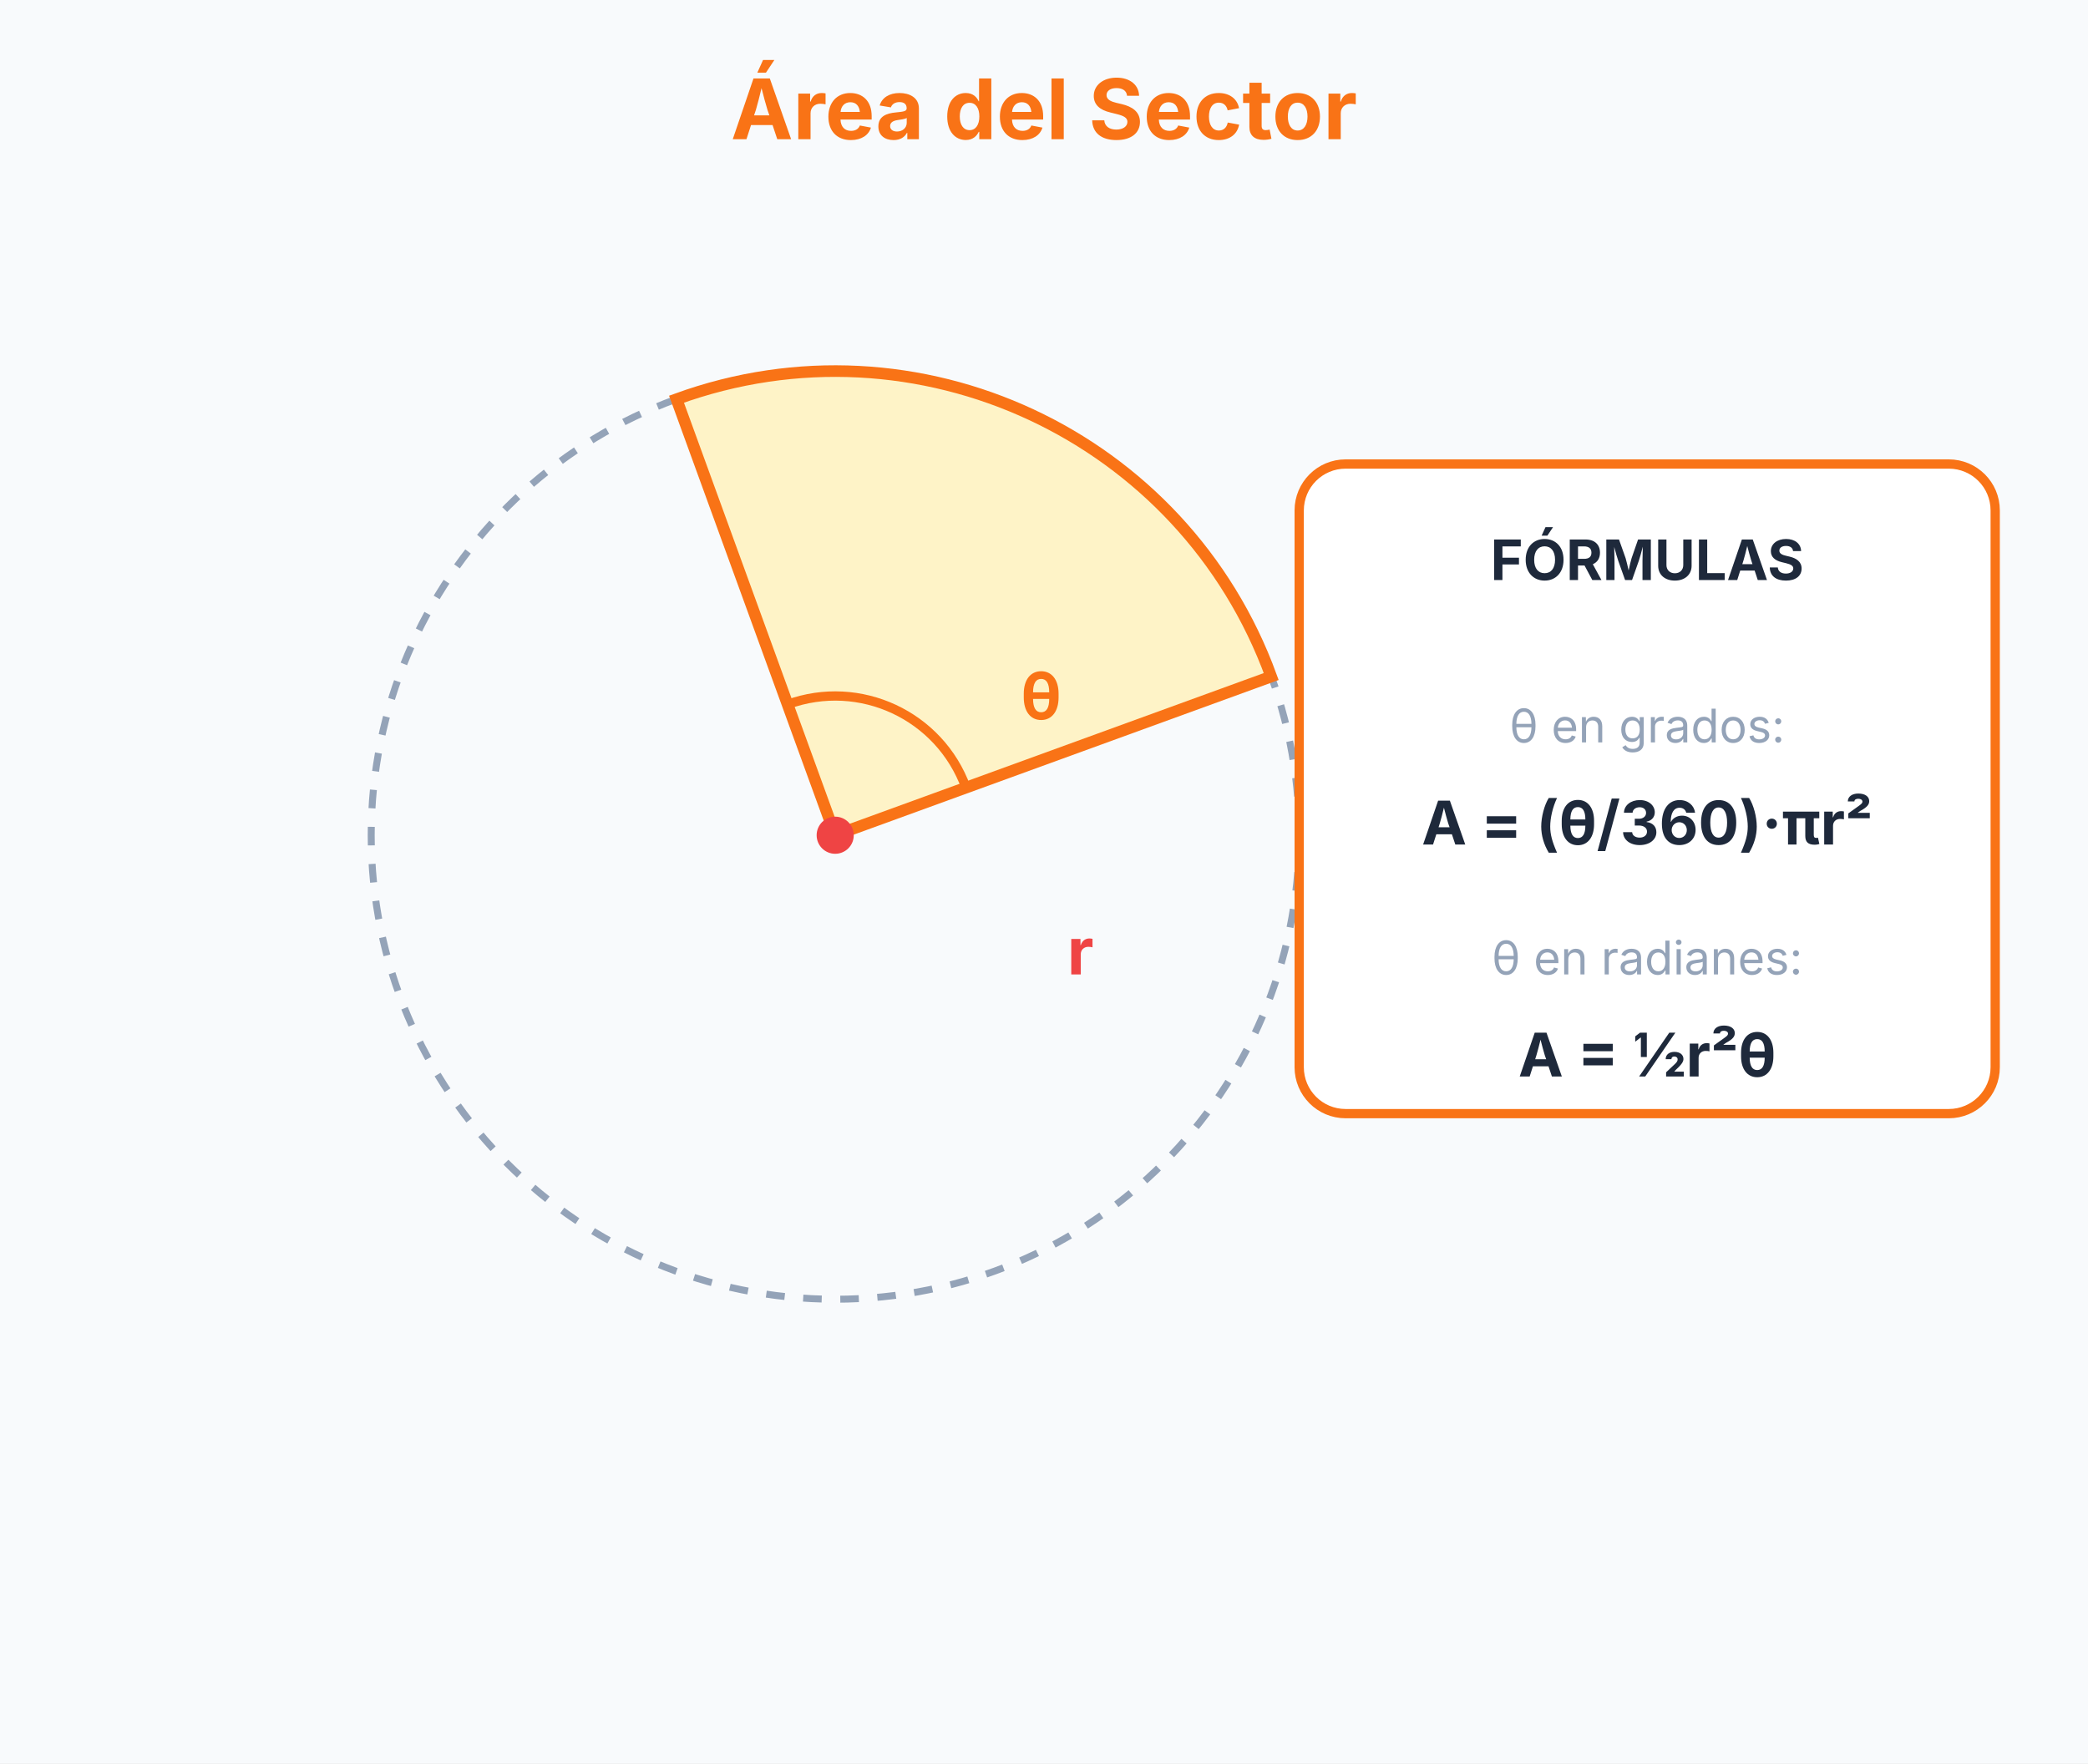
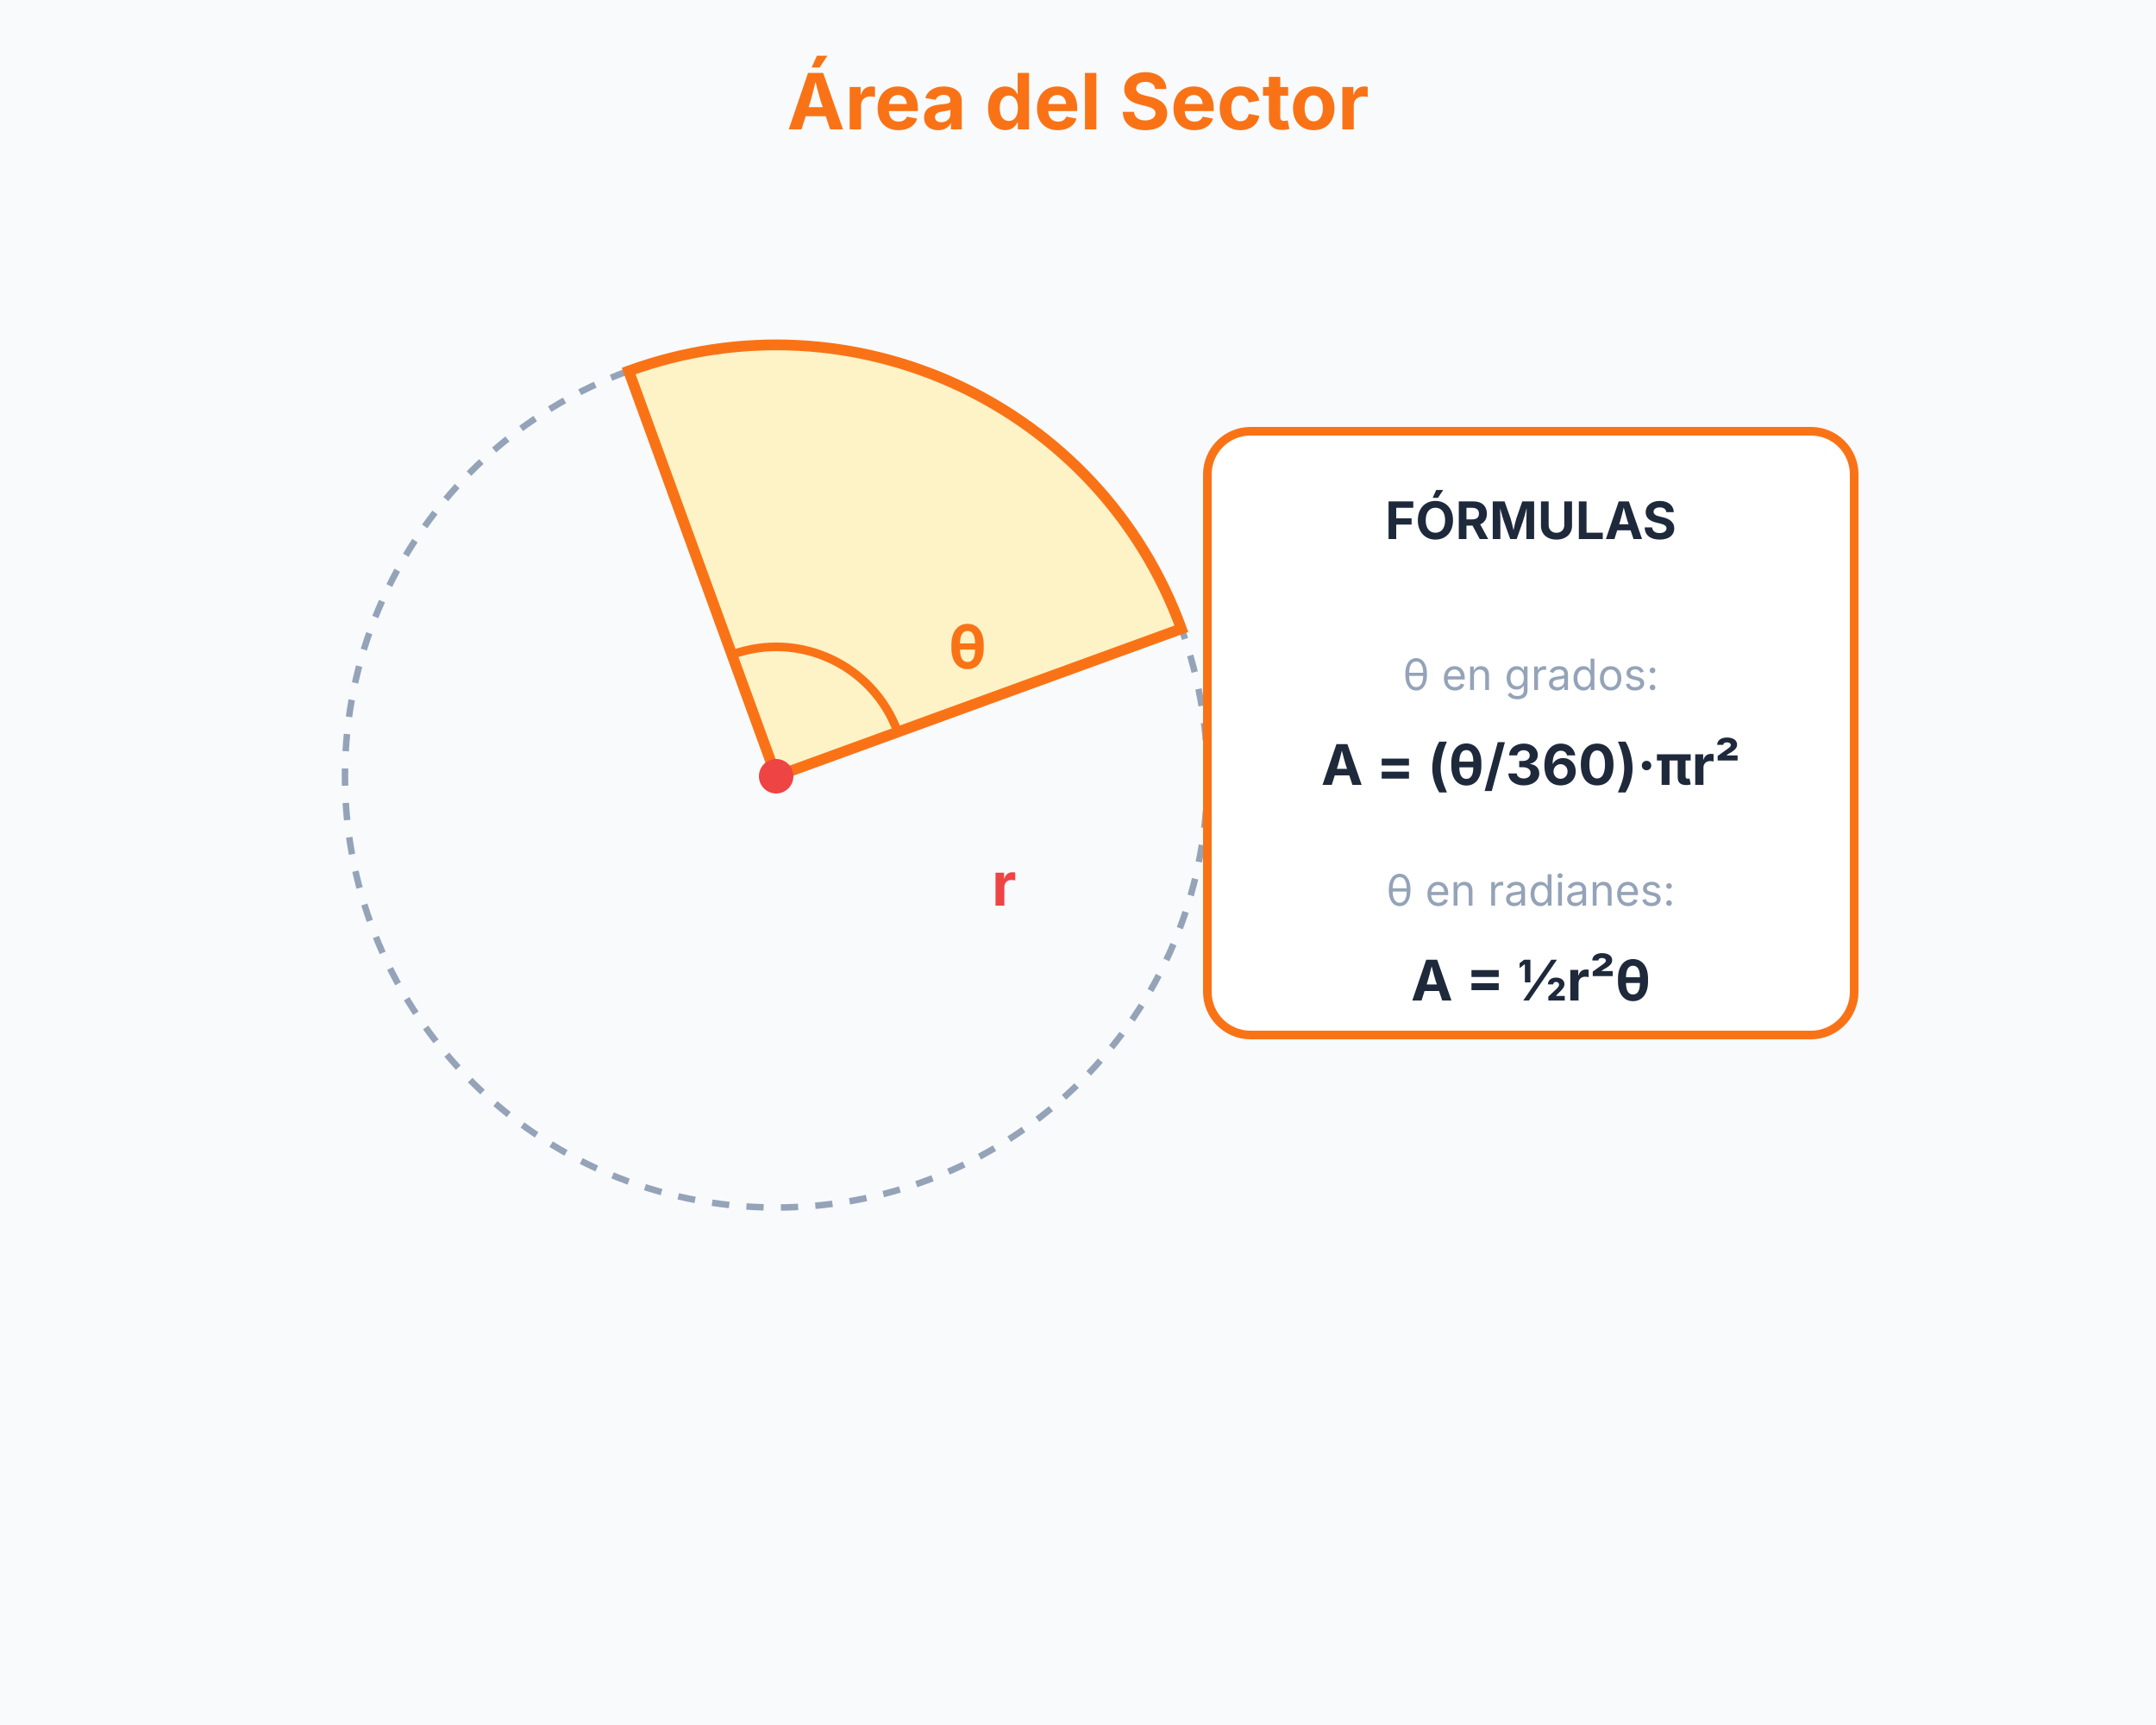
- <svg xmlns="http://www.w3.org/2000/svg" viewBox="0 0 450 380" style="font-family: 'Inter', 'Segoe UI', system-ui, sans-serif;">
-   <rect width="450" height="380" fill="#f8fafc" />
-   <text x="225.00" y="30.00" text-anchor="middle" font-size="18" font-weight="bold" fill="#f97316">Área del Sector</text>
+ <svg xmlns="http://www.w3.org/2000/svg" viewBox="0 0 500 400" style="font-family: 'Inter', 'Segoe UI', system-ui, sans-serif;">
+   <rect width="500" height="400" fill="#f8fafc" />
+   <text x="250.00" y="30.00" text-anchor="middle" font-size="18" font-weight="bold" fill="#f97316">Área del Sector</text>
  <circle cx="180" cy="180" r="100" fill="none" stroke="#94a3b8" stroke-width="1.5" stroke-dasharray="4,4" />
  <path d="M 180 180 L 273.97 145.80 A 100 100 0 0 0 145.80 86.03 Z" fill="#fef3c7" stroke="#f97316" stroke-width="2.5" />
  <circle cx="180" cy="180" r="4" fill="#ef4444" />
  <path d="M 208.19 169.74 A 30 30 0 0 0 169.74 151.81" fill="none" stroke="#f97316" stroke-width="2" />
  <text x="220.00" y="155.00" text-anchor="start" font-size="14" font-weight="bold" fill="#f97316">θ</text>
  <text x="230.00" y="210.00" text-anchor="start" font-size="14" font-weight="bold" fill="#ef4444">r</text>
  <rect x="280" y="100" width="150" height="140" rx="10" fill="white" stroke="#f97316" stroke-width="2" />
  <text x="355.00" y="125.00" text-anchor="middle" font-size="12" font-weight="bold" fill="#1e293b">FÓRMULAS</text>
  <text x="355.00" y="160.00" text-anchor="middle" font-size="10" font-weight="normal" fill="#94a3b8">θ en grados:</text>
  <text x="355.00" y="182.00" text-anchor="middle" font-size="13" font-weight="bold" fill="#1e293b">A = (θ/360)·πr²</text>
  <text x="355.00" y="210.00" text-anchor="middle" font-size="10" font-weight="normal" fill="#94a3b8">θ en radianes:</text>
  <text x="355.00" y="232.00" text-anchor="middle" font-size="13" font-weight="bold" fill="#1e293b">A = ½r²θ</text>
</svg>
